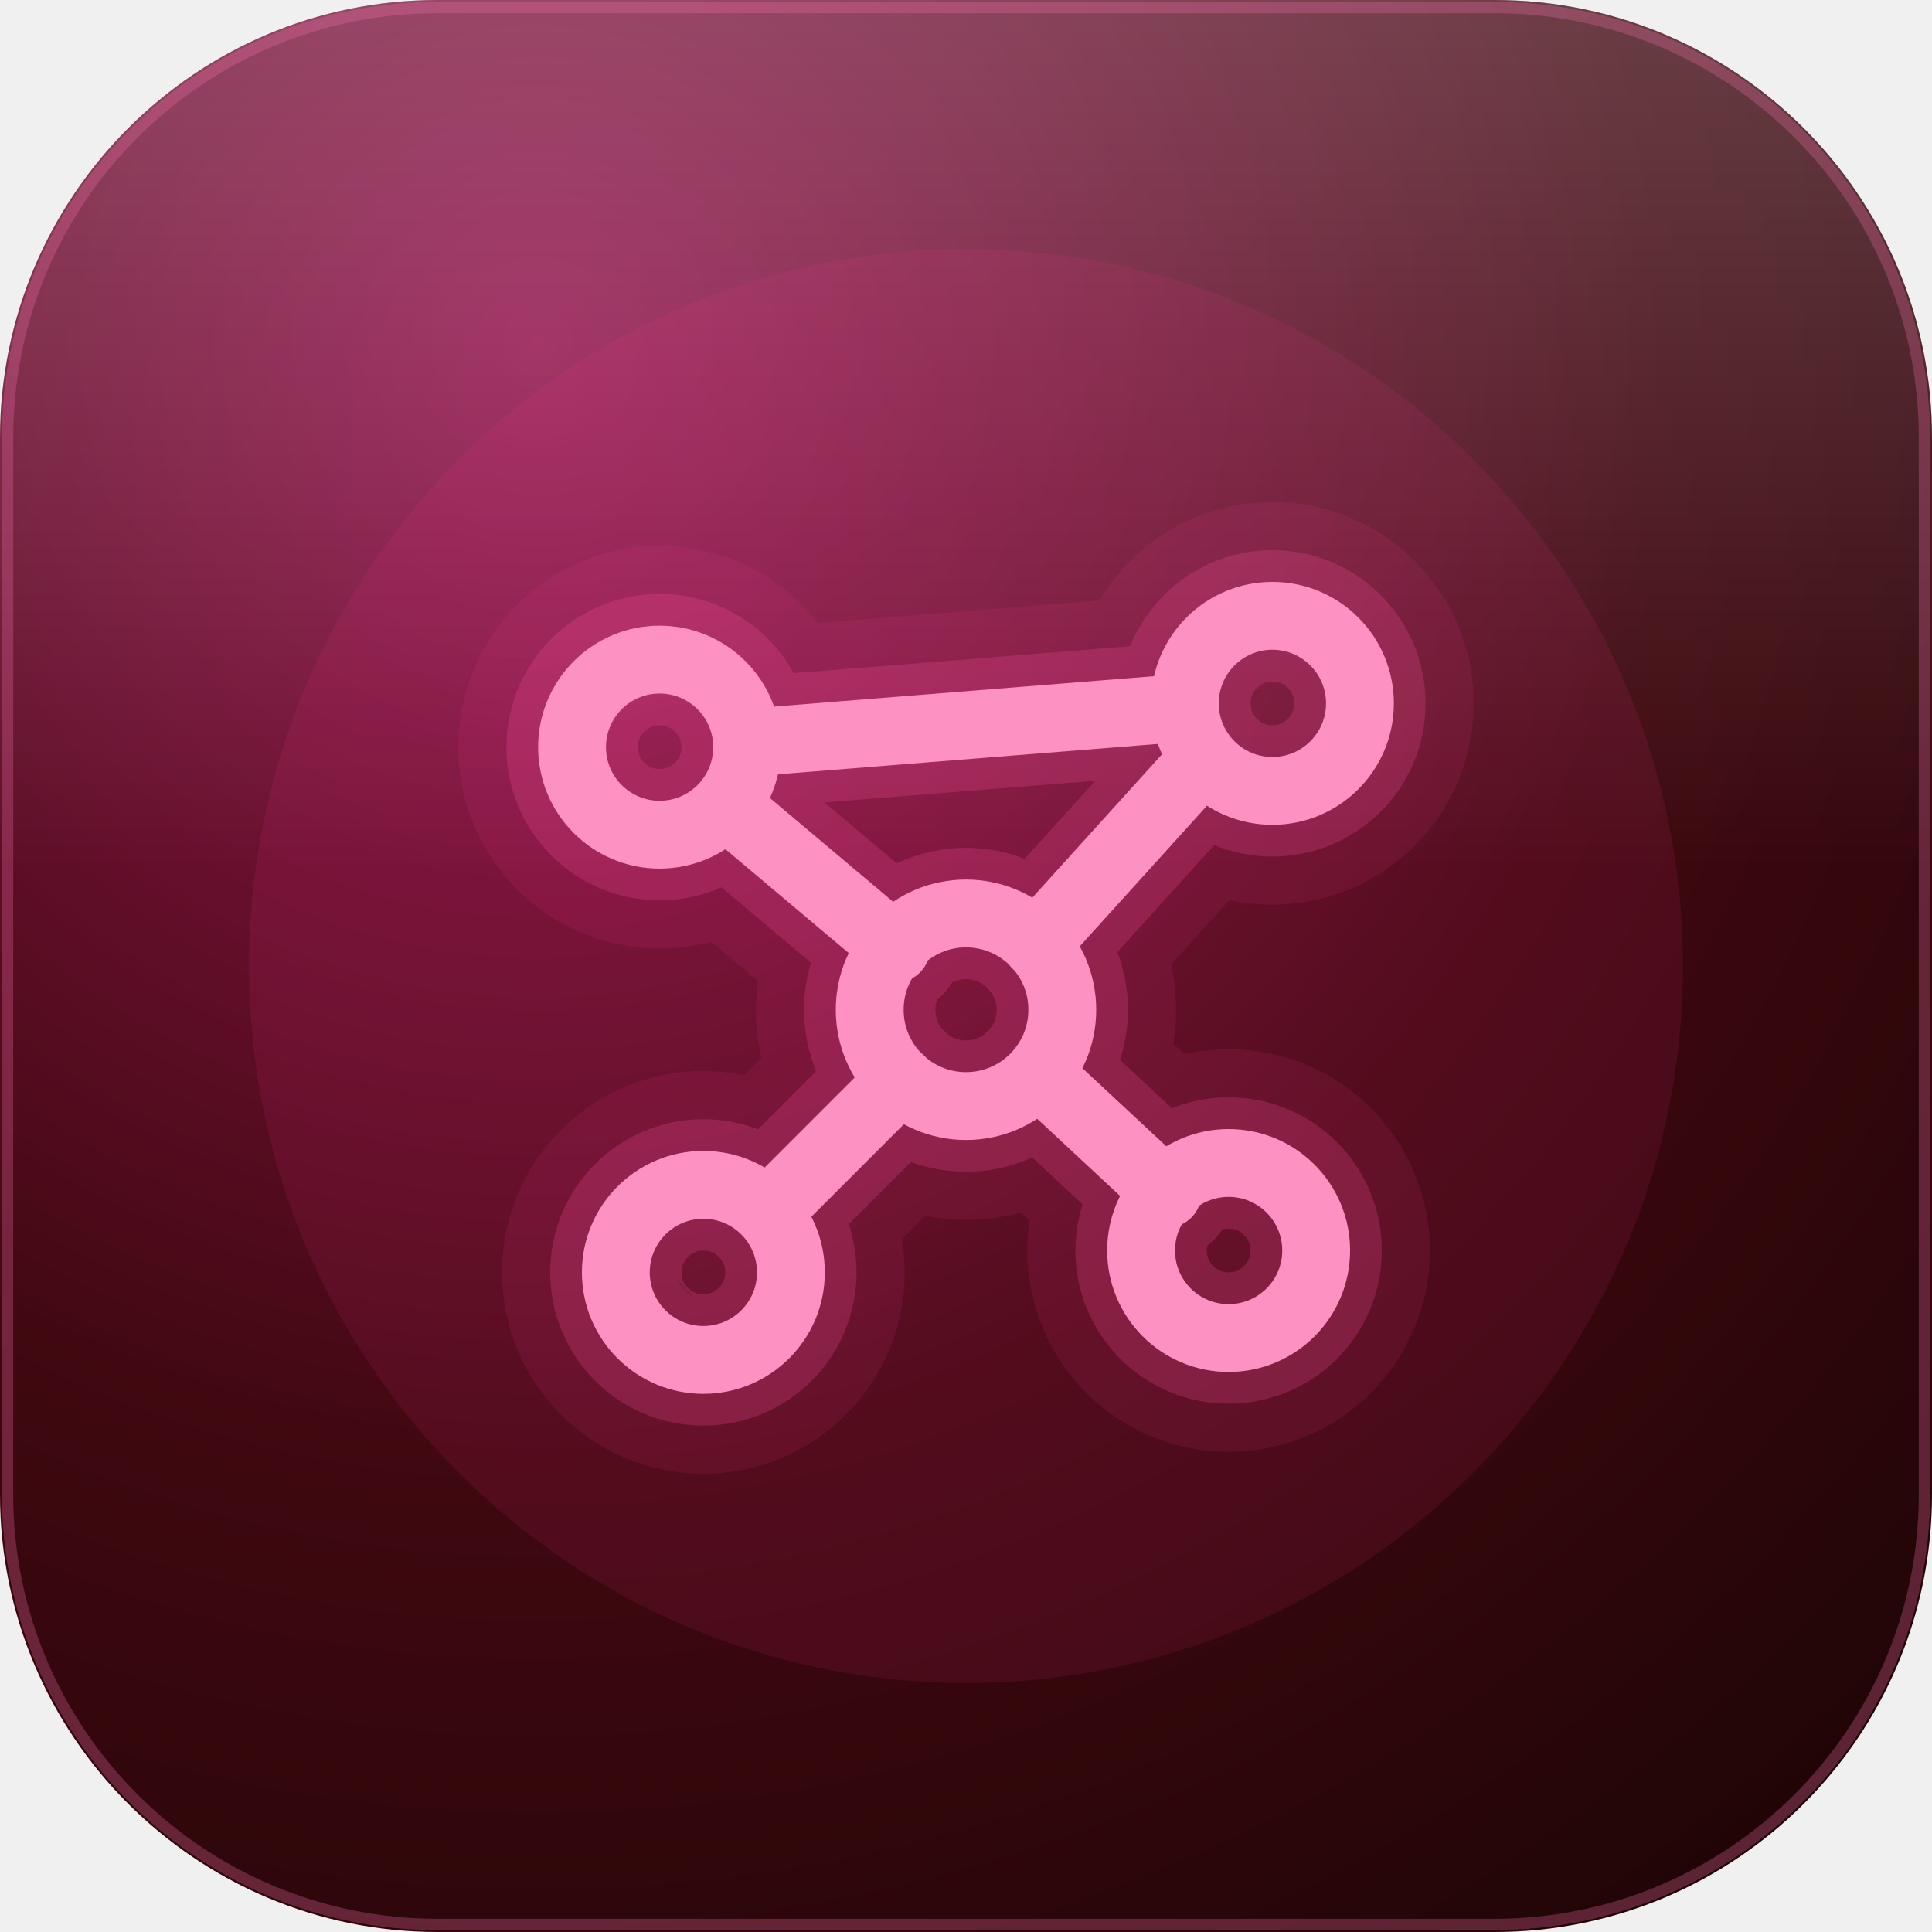
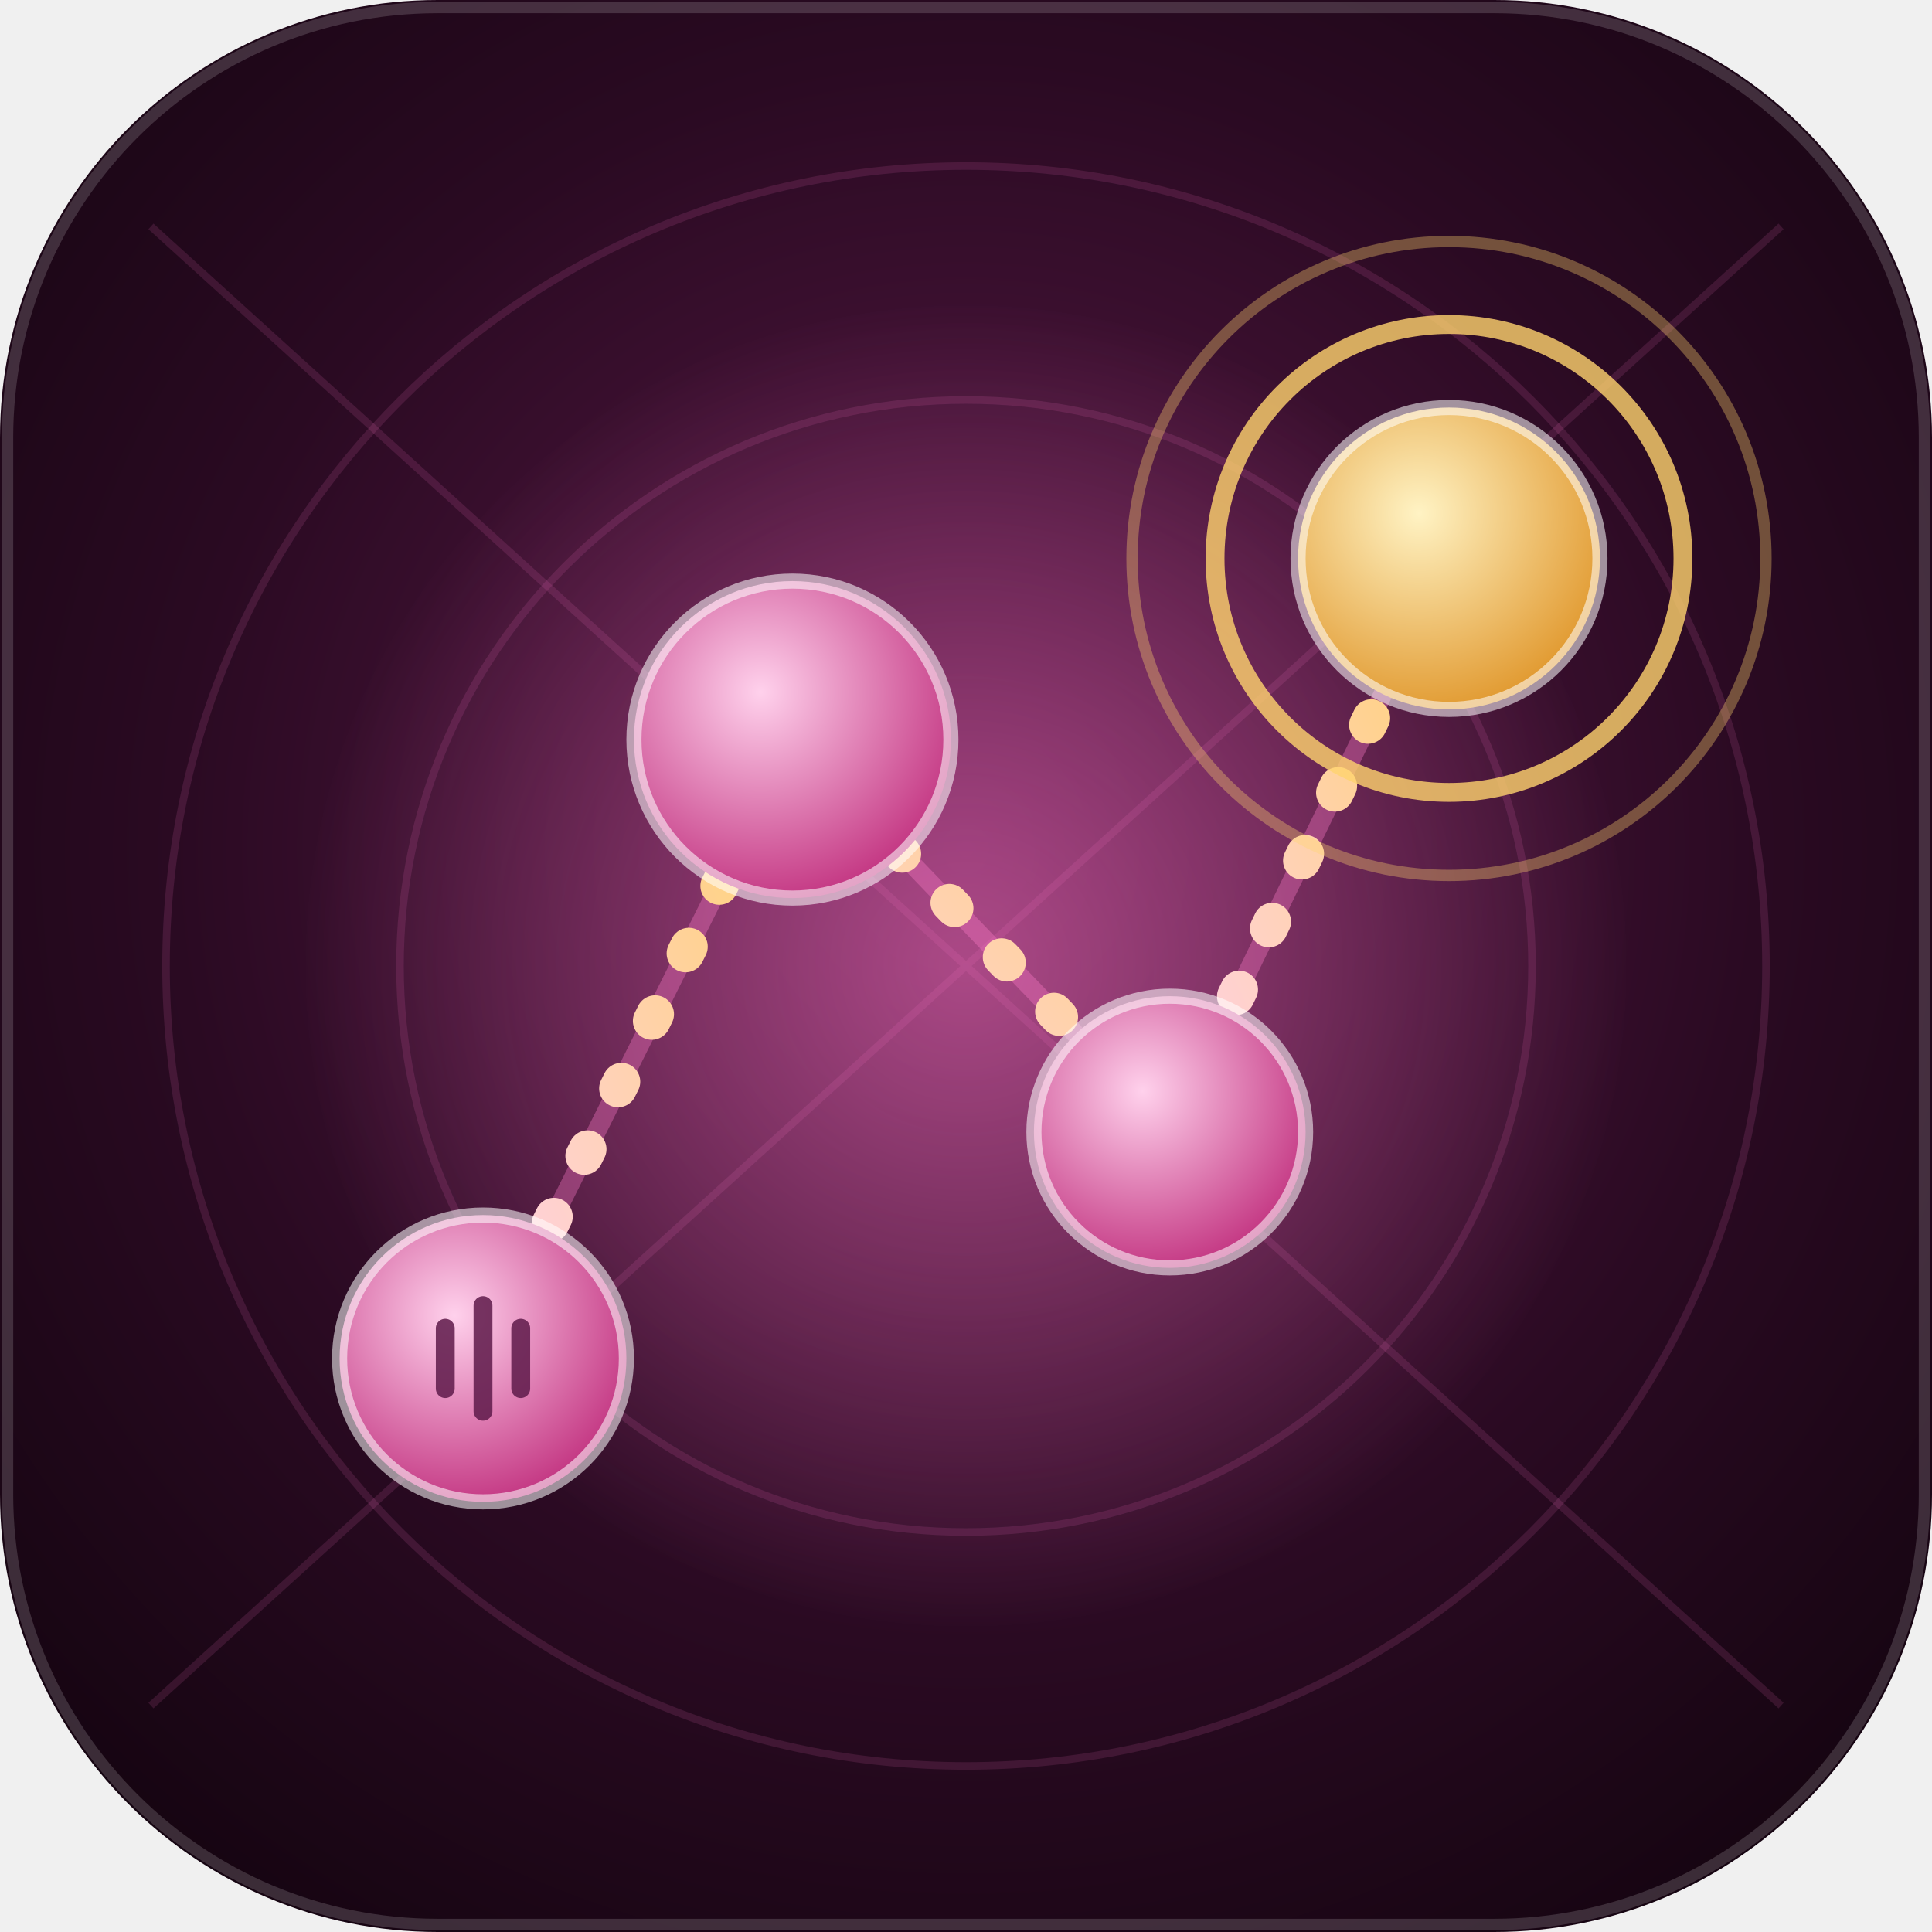
<svg xmlns="http://www.w3.org/2000/svg" viewBox="0 0 512 512">
-   <defs>
-     <radialGradient id="b" cx="28%" cy="18%" r="105%">
-       <stop offset="0" stop-color="hsl(333 72% 34%)" />
-       <stop offset=".55" stop-color="hsl(351 78% 14%)" />
-       <stop offset="1" stop-color="hsl(365 80% 6%)" />
-     </radialGradient>
-     <linearGradient id="s" x1="0" y1="0" x2="0" y2="1">
-       <stop offset="0" stop-color="#fff" stop-opacity=".22" />
-       <stop offset=".45" stop-color="#fff" stop-opacity="0" />
-     </linearGradient>
-     <clipPath id="c">
-       <rect width="512" height="512" rx="116" />
-     </clipPath>
-   </defs>
-   <g clip-path="url(#c)">
-     <rect width="512" height="512" fill="url(#b)" />
-     <rect width="512" height="512" fill="url(#s)" />
-     <circle cx="256" cy="256" r="190" fill="hsl(333 95% 60%)" opacity=".10" />
+   <clipPath id="r">
+     <rect width="512" height="512" rx="116" />
+   </clipPath>
+   <g clip-path="url(#r)">
+     <defs>
+       <radialGradient id="bg" cx="50%" cy="44%" r="74%">
+         <stop offset="0" stop-color="#5e1a4a" />
+         <stop offset=".55" stop-color="#2a0a22" />
+         <stop offset="1" stop-color="#0f030c" />
+       </radialGradient>
+       <radialGradient id="halo" cx="50%" cy="50%" r="50%">
+         <stop offset="0" stop-color="#ff7ac8" stop-opacity=".5" />
+         <stop offset="1" stop-color="#ff7ac8" stop-opacity="0" />
+       </radialGradient>
+       <linearGradient id="arc" x1="0" y1="1" x2="1" y2="0">
+         <stop offset="0" stop-color="#ffd1ec" />
+         <stop offset="1" stop-color="#ffd36e" />
+       </linearGradient>
+       <radialGradient id="n1" cx="40%" cy="35%" r="70%">
+         <stop offset="0" stop-color="#ffd1ec" />
+         <stop offset="1" stop-color="#c1307e" />
+       </radialGradient>
+       <radialGradient id="n2" cx="40%" cy="35%" r="70%">
+         <stop offset="0" stop-color="#fff3c4" />
+         <stop offset="1" stop-color="#e0962a" />
+       </radialGradient>
+     </defs>
+     <rect width="512" height="512" fill="url(#bg)" />
+     <g fill="none" stroke="#ff7ac8" stroke-opacity=".13" stroke-width="2">
+       <circle cx="256" cy="256" r="150" />
+       <circle cx="256" cy="256" r="212" />
+       <path d="M256 256L40 60M256 256L472 60M256 256L40 452M256 256L472 452" />
+     </g>
+     <circle cx="256" cy="256" r="175" fill="url(#halo)" />
+     <g fill="none" stroke-linecap="round">
+       <path d="M128 360 L210 196 L310 300 L384 148" stroke="#ff7ac8" stroke-width="5" opacity=".35" />
+       <path d="M128 360 L210 196" stroke="url(#arc)" stroke-width="10" stroke-dasharray="2 18" />
+       <path d="M210 196 L310 300" stroke="url(#arc)" stroke-width="10" stroke-dasharray="2 18" />
+       <path d="M310 300 L384 148" stroke="url(#arc)" stroke-width="10" stroke-dasharray="2 18" />
+     </g>
+     <g stroke="#fff" stroke-opacity=".55" stroke-width="4">
+       <circle cx="128" cy="360" r="38" fill="url(#n1)" />
+       <circle cx="210" cy="196" r="42" fill="url(#n1)" />
+       <circle cx="310" cy="300" r="36" fill="url(#n1)" />
+       <circle cx="384" cy="148" r="40" fill="url(#n2)" />
+     </g>
+     <g fill="#fff" opacity=".85">
+       <path d="M118 352 v16 M128 346 v28 M138 352 v16" stroke="#5e1a4a" stroke-width="5" stroke-linecap="round" />
+     </g>
+     <circle cx="384" cy="148" r="62" fill="none" stroke="#ffd36e" stroke-width="5" opacity=".8" />
+     <circle cx="384" cy="148" r="84" fill="none" stroke="#ffd36e" stroke-width="3" opacity=".35" />
  </g>
-   <g transform="translate(256 256) scale(11.6) translate(-12 -12)" fill="none" stroke-linecap="round" stroke-linejoin="round" color="hsl(333 96% 76%)">
-     <g stroke="hsl(333 100% 62%)" stroke-width="5.2" opacity=".10">
-       <circle cx="5" cy="7" r="2" />
-       <circle cx="19" cy="6" r="2" />
-       <circle cx="12" cy="13" r="2.2" />
-       <circle cx="6" cy="19" r="2" />
-       <circle cx="18" cy="18.5" r="2" />
-       <path d="M6.6 8.4l3.8 3.2M17.4 7.3l-3.8 4.2M10.5 14.6l-3 3M13.7 14.5l2.9 2.7M7 6.9l10-.8" />
-     </g>
-     <g stroke="hsl(333 100% 66%)" stroke-width="3" opacity=".22">
-       <circle cx="5" cy="7" r="2" />
-       <circle cx="19" cy="6" r="2" />
-       <circle cx="12" cy="13" r="2.2" />
-       <circle cx="6" cy="19" r="2" />
-       <circle cx="18" cy="18.5" r="2" />
-       <path d="M6.6 8.4l3.8 3.2M17.4 7.3l-3.8 4.2M10.5 14.6l-3 3M13.7 14.5l2.9 2.7M7 6.9l10-.8" />
-     </g>
-     <g stroke="hsl(333 96% 78%)" stroke-width="1.55">
-       <circle cx="5" cy="7" r="2" />
-       <circle cx="19" cy="6" r="2" />
-       <circle cx="12" cy="13" r="2.2" />
-       <circle cx="6" cy="19" r="2" />
-       <circle cx="18" cy="18.5" r="2" />
-       <path d="M6.6 8.4l3.8 3.2M17.4 7.3l-3.8 4.2M10.5 14.6l-3 3M13.7 14.5l2.9 2.7M7 6.9l10-.8" />
-     </g>
-   </g>
-   <rect x="2" y="2" width="508" height="508" rx="114" fill="none" stroke="hsl(333 85% 70%)" stroke-opacity=".28" stroke-width="3" />
+   <rect x="2" y="2" width="508" height="508" rx="114" fill="none" stroke="#fff" stroke-opacity=".16" stroke-width="3" />
</svg>
